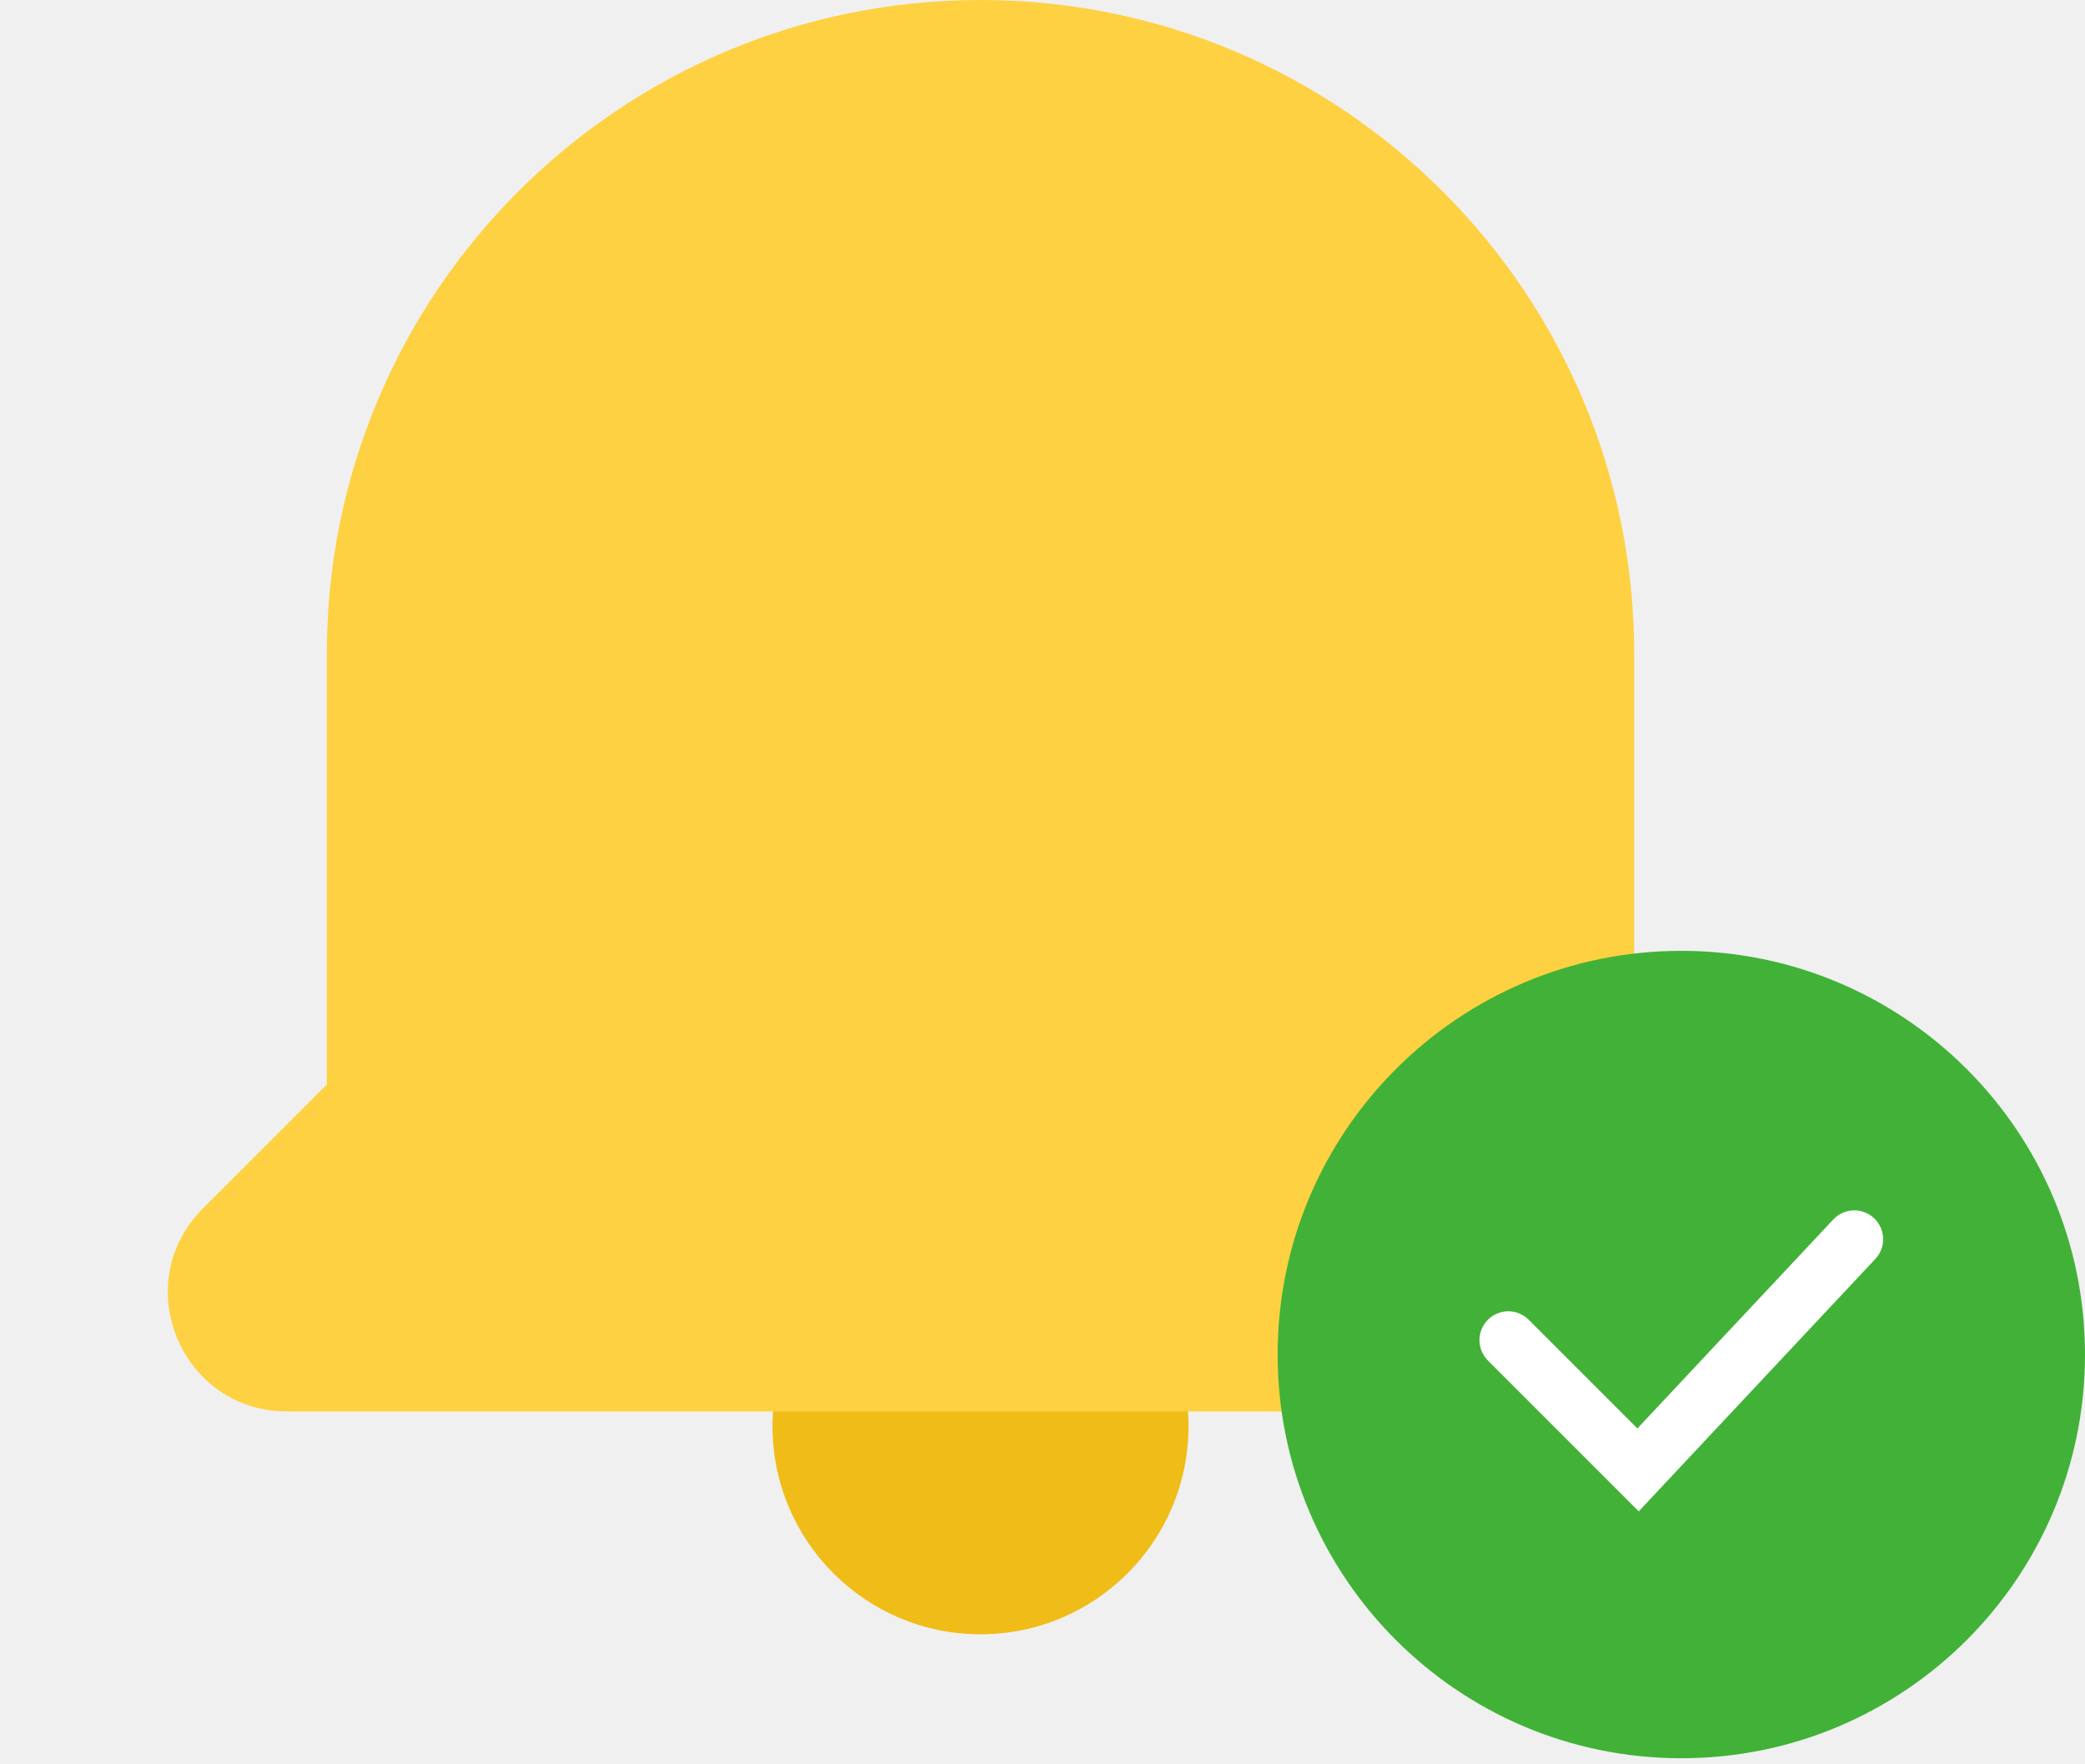
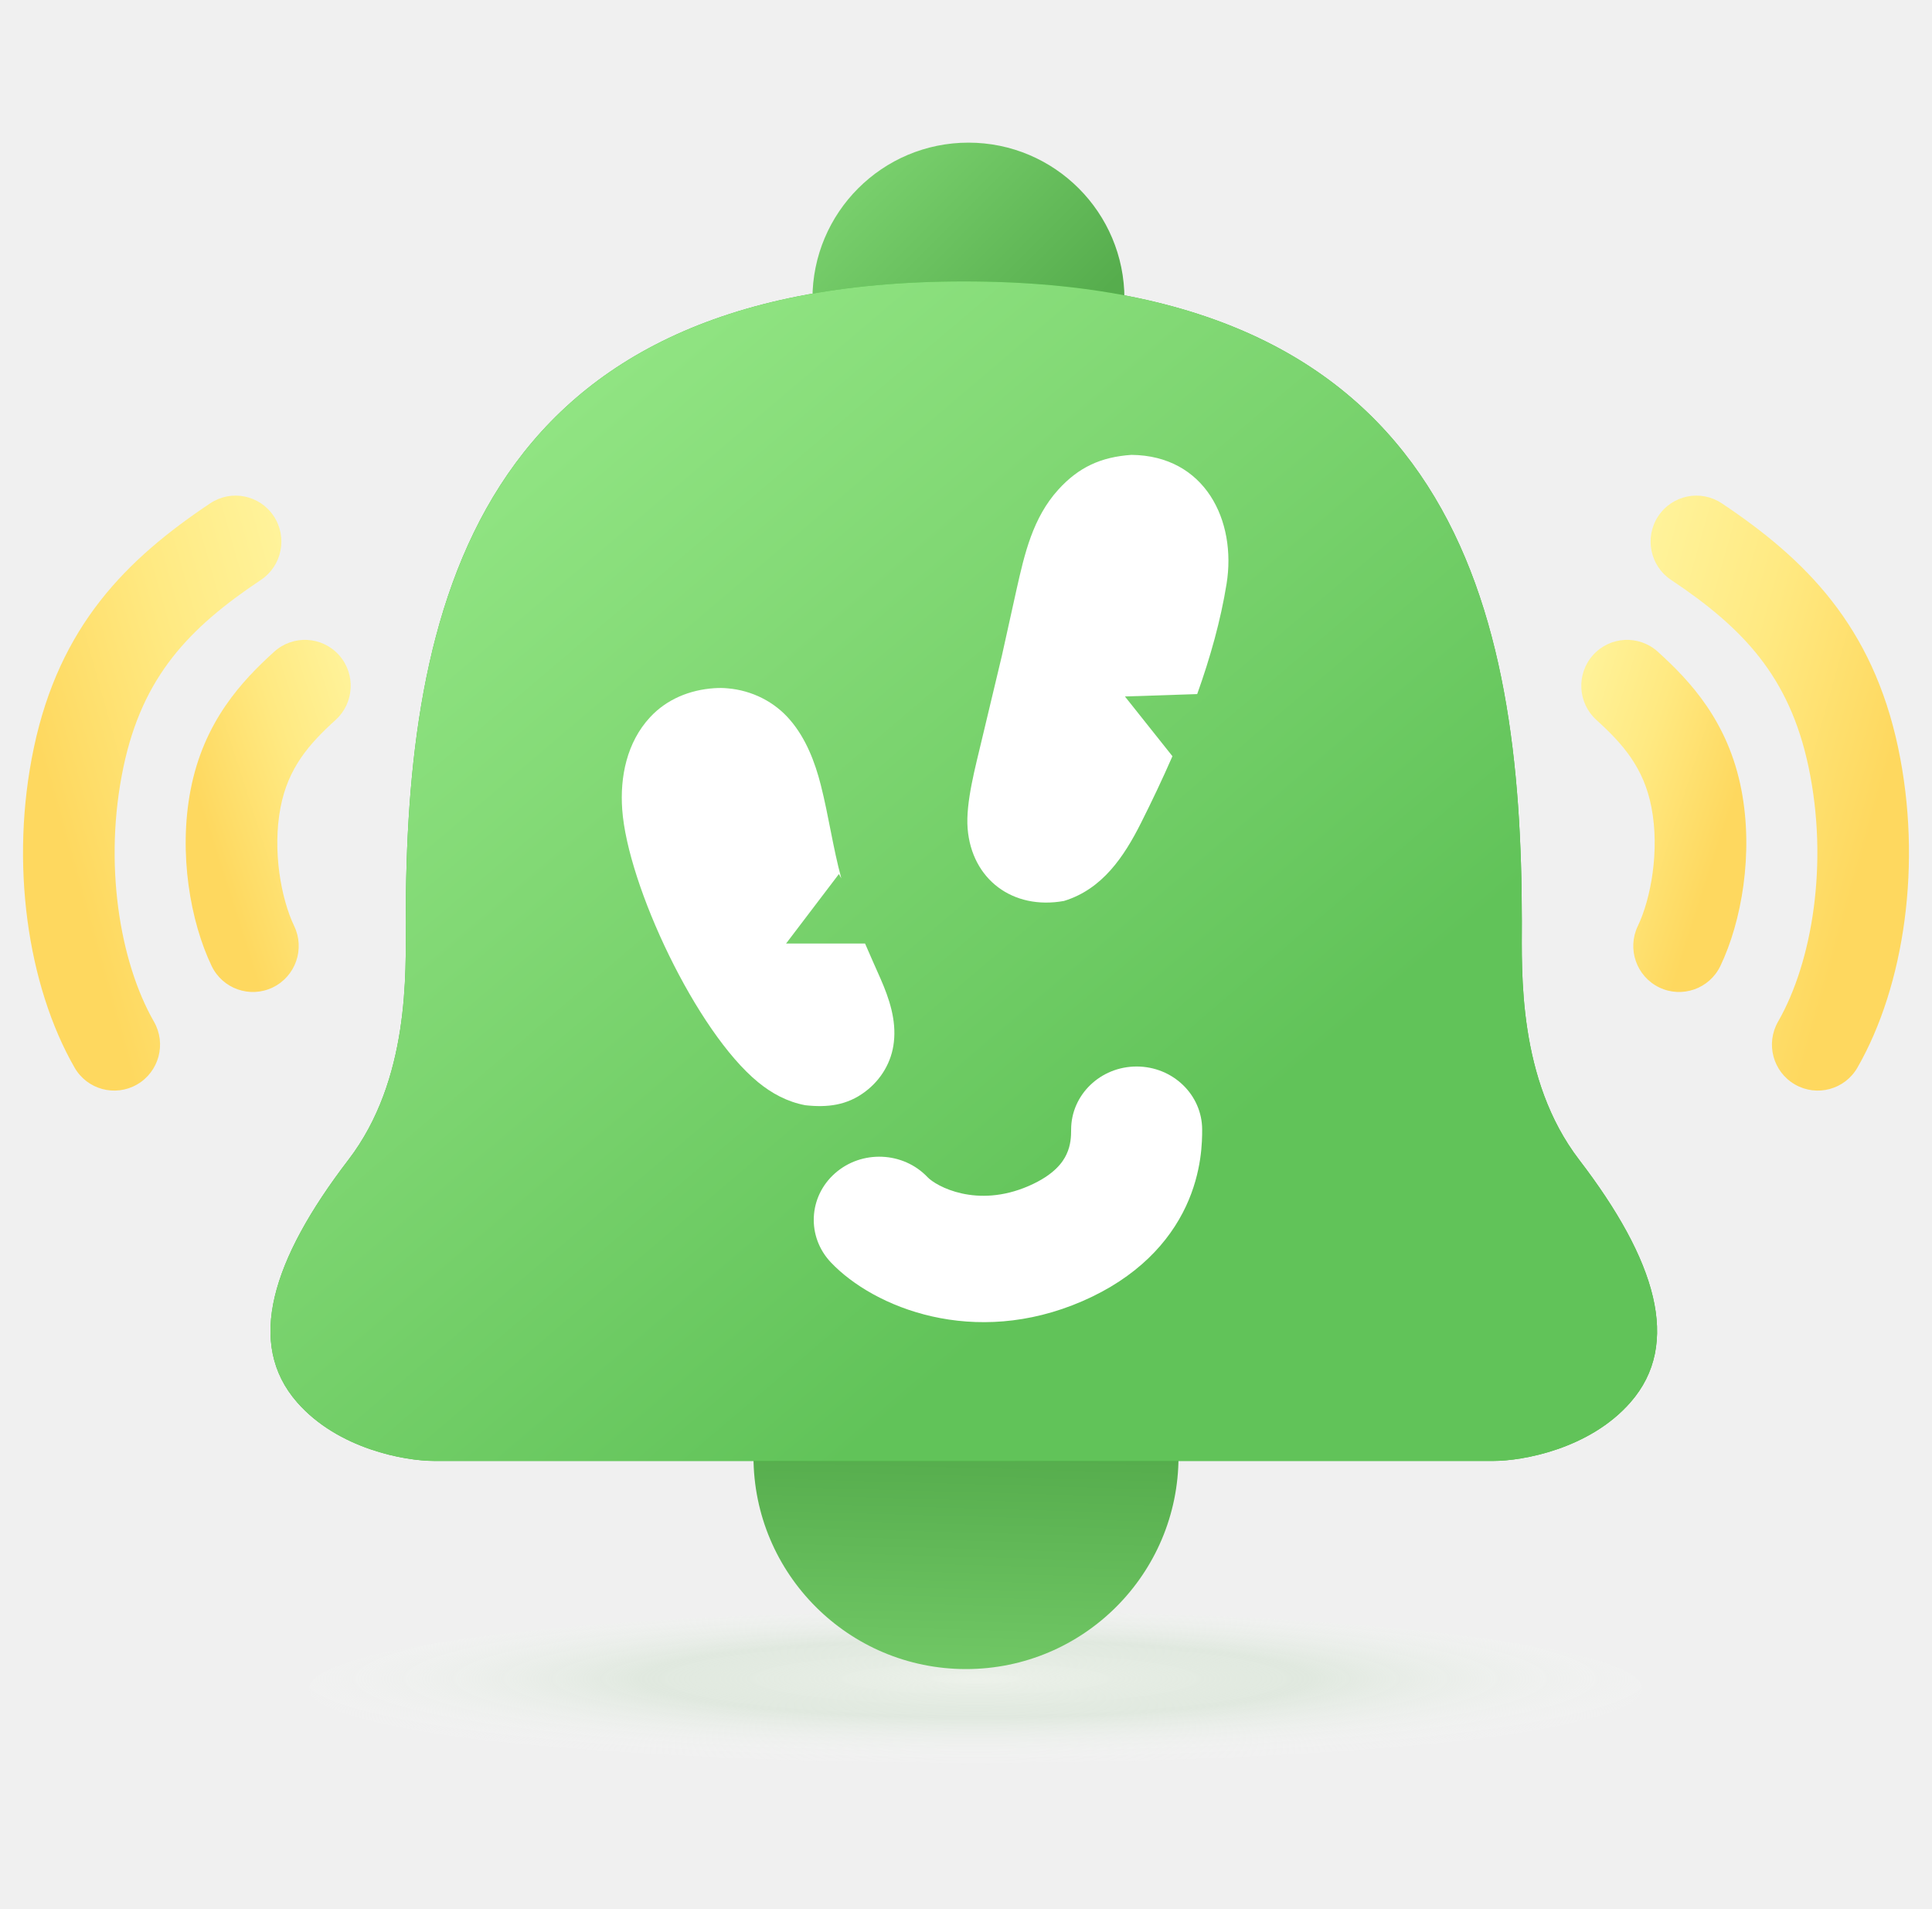
- <svg xmlns="http://www.w3.org/2000/svg" width="188" height="159" viewBox="0 0 188 159" fill="none">
-   <g id="on-04" clip-path="url(#clip0_919_30)">
-     <g id="container">
-       <g id="content">
-         <g id="image">
-           <g id="Group 9">
-             <circle id="Ellipse 110" cx="88.41" cy="128.597" r="18.754" fill="#F0BC17" />
-             <path id="Vector 197" d="M29.47 97.787V58.94C29.47 26.388 55.858 0 88.41 0C120.962 0 147.35 26.388 147.35 58.94V97.787L158.526 108.963C165.277 115.714 160.496 127.257 150.949 127.257H25.872C16.324 127.257 11.543 115.714 18.294 108.963L29.47 97.787Z" fill="#FED142" />
-             <g id="Group 8">
-               <ellipse id="Ellipse 109" cx="151.601" cy="122.13" rx="36.399" ry="36.399" fill="#41B237" />
-               <path id="Vector 196 (Stroke)" d="M165.303 109.953C166.285 108.906 167.93 108.852 168.977 109.834C170.025 110.816 170.078 112.46 169.097 113.508L147.761 136.268L134.162 122.669C133.147 121.653 133.147 120.008 134.162 118.992C135.178 117.977 136.823 117.977 137.839 118.992L147.639 128.793L165.303 109.953Z" fill="white" />
-             </g>
-           </g>
+ <svg xmlns="http://www.w3.org/2000/svg" width="162" height="160" viewBox="0 0 162 160" fill="none">
+   <g id="on-04">
+     <g id="illust">
+       <g id="Frame 74">
+         <ellipse id="Ellipse 97" cx="81.81" cy="141.56" rx="55.89" ry="6.48" fill="url(#paint0_radial_919_30)" />
+         <ellipse id="Ellipse 89" cx="81.205" cy="25.049" rx="13.08" ry="13.089" fill="url(#paint1_linear_919_30)" />
+         <circle id="Ellipse 95" cx="81" cy="122.12" r="17.82" fill="url(#paint2_linear_919_30)" />
+         <g id="Union">
+           <path d="M127.607 77.279C127.607 51.329 122.093 23.595 80.815 23.595C39.536 23.595 34.023 51.329 34.023 77.279C34.023 81.518 34.377 90.506 29.217 97.239C22.768 105.656 20.617 112.669 24.917 117.578C28.357 121.506 33.995 122.488 36.383 122.488H63.374H98.255H125.246C127.635 122.488 133.273 121.506 136.713 117.578C141.013 112.669 138.863 105.655 132.414 97.239C127.254 90.506 127.607 81.518 127.607 77.279Z" fill="#47BA3E" />
+           <path d="M127.607 77.279C127.607 51.329 122.093 23.595 80.815 23.595C39.536 23.595 34.023 51.329 34.023 77.279C34.023 81.518 34.377 90.506 29.217 97.239C22.768 105.656 20.617 112.669 24.917 117.578C28.357 121.506 33.995 122.488 36.383 122.488H63.374H98.255H125.246C127.635 122.488 133.273 121.506 136.713 117.578C141.013 112.669 138.863 105.655 132.414 97.239C127.254 90.506 127.607 81.518 127.607 77.279Z" fill="url(#paint3_linear_919_30)" />
+         </g>
+         <path id="Ellipse 91 (Stroke)" d="M133.579 54.92C134.999 53.339 137.429 53.214 139.005 54.64C141.708 57.086 144.91 60.483 146.018 66.224C147.048 71.56 146.032 77.283 144.255 80.99C143.335 82.907 141.039 83.713 139.128 82.789C137.216 81.865 136.412 79.561 137.332 77.643C138.424 75.365 139.177 71.323 138.475 67.686C137.837 64.385 136.1 62.391 133.861 60.364C132.285 58.938 132.159 56.5 133.579 54.92Z" fill="url(#paint4_linear_919_30)" />
+         <path id="Ellipse 93 (Stroke)" d="M28.421 54.92C27.001 53.339 24.571 53.214 22.995 54.64C20.292 57.086 17.09 60.483 15.982 66.224C14.952 71.56 15.968 77.283 17.745 80.99C18.665 82.907 20.961 83.713 22.872 82.789C24.784 81.865 25.588 79.561 24.668 77.643C23.576 75.365 22.823 71.323 23.525 67.686C24.163 64.385 25.9 62.391 28.139 60.364C29.715 58.938 29.841 56.5 28.421 54.92Z" fill="url(#paint5_linear_919_30)" />
+         <path id="Ellipse 92 (Stroke)" d="M139.046 43.275C140.22 41.502 142.605 41.02 144.372 42.199C151.409 46.894 157.006 52.479 159.164 62.708C161.196 72.336 159.702 82.616 155.749 89.508C154.691 91.353 152.343 91.987 150.504 90.924C148.665 89.861 148.033 87.505 149.091 85.66C151.97 80.64 153.345 72.344 151.648 64.302C150.05 56.727 146.163 52.651 140.12 48.619C138.353 47.441 137.872 45.047 139.046 43.275Z" fill="url(#paint6_linear_919_30)" />
+         <path id="Ellipse 94 (Stroke)" d="M22.954 43.275C21.78 41.502 19.395 41.02 17.628 42.199C10.591 46.894 4.994 52.479 2.836 62.708C0.804 72.336 2.298 82.616 6.251 89.508C7.309 91.353 9.657 91.987 11.496 90.924C13.335 89.861 13.967 87.505 12.909 85.66C10.03 80.64 8.655 72.344 10.352 64.302C11.95 56.727 15.837 52.651 21.88 48.619C23.647 47.441 24.128 45.047 22.954 43.275Z" fill="url(#paint7_linear_919_30)" />
+         <g id="Subtract">
+           <path d="M95.309 89.419C98.342 89.419 100.801 91.789 100.802 94.712C100.802 95.652 100.797 98.241 99.445 101.133C98.029 104.159 95.342 107.103 90.767 109.09C81.657 113.045 73.277 109.634 69.678 105.851C67.628 103.696 67.779 100.348 70.015 98.373C72.251 96.397 75.727 96.543 77.777 98.698C78.495 99.452 81.887 101.333 86.253 99.438C88.415 98.499 89.128 97.424 89.427 96.783C89.789 96.01 89.815 95.285 89.815 94.713C89.815 91.79 92.275 89.419 95.309 89.419Z" fill="white" />
+           <path d="M59.898 57.699C60.315 57.676 60.596 57.672 61.014 57.712C63.069 57.888 64.96 58.848 66.252 60.37C67.579 61.91 68.34 63.904 68.826 65.82C69.484 68.41 69.843 71.062 70.545 73.644L70.34 73.285L65.913 79.109H72.536C72.96 80.095 73.401 81.076 73.835 82.06C74.573 83.739 75.164 85.53 74.951 87.371C74.775 89.011 73.904 90.513 72.538 91.535C71.027 92.673 69.381 92.873 67.522 92.665C66.013 92.381 64.706 91.671 63.553 90.723C58.396 86.485 52.631 74.253 52.173 67.871C51.977 65.144 52.555 62.241 54.51 60.133C55.901 58.633 57.818 57.839 59.898 57.699Z" fill="white" />
+           <path d="M94.873 38.138C101.039 38.198 103.703 43.641 102.85 48.947C102.357 52.011 101.482 55.128 100.386 58.194L94.325 58.394L98.31 63.403C97.469 65.329 96.575 67.208 95.667 69.011C94.242 71.84 92.425 74.557 89.217 75.538C84.927 76.312 81.481 73.735 81.136 69.468C80.96 67.287 81.812 64.22 82.324 62.033L84.013 54.959L85.238 49.423C85.909 46.443 86.594 43.416 88.745 41.046C90.446 39.173 92.316 38.313 94.873 38.138Z" fill="white" />
        </g>
      </g>
    </g>
  </g>
  <defs>
-     <clipPath id="clip0_919_30">
-       <rect width="360" height="800" fill="white" transform="translate(-86 -315.735)" />
-     </clipPath>
+     <radialGradient id="paint0_radial_919_30" cx="0" cy="0" r="1" gradientUnits="userSpaceOnUse" gradientTransform="translate(81.81 140.75) scale(62.8762 7.29)">
+       <stop stop-color="#ECF2E9" stop-opacity="0.8" />
+       <stop offset="0.45" stop-color="#D4E3D2" stop-opacity="0.55" />
+       <stop offset="1" stop-color="white" stop-opacity="0" />
+     </radialGradient>
+     <linearGradient id="paint1_linear_919_30" x1="58.875" y1="21.215" x2="77.386" y2="39.714" gradientUnits="userSpaceOnUse">
+       <stop stop-color="#81D874" />
+       <stop offset="1" stop-color="#56AD4D" />
+     </linearGradient>
+     <linearGradient id="paint2_linear_919_30" x1="82.62" y1="151.28" x2="83.43" y2="122.12" gradientUnits="userSpaceOnUse">
+       <stop stop-color="#81D874" />
+       <stop offset="1" stop-color="#56AD4D" />
+     </linearGradient>
+     <linearGradient id="paint3_linear_919_30" x1="-18.428" y1="58.559" x2="50.595" y2="139.71" gradientUnits="userSpaceOnUse">
+       <stop stop-color="#9DEE8E" />
+       <stop offset="0.5" stop-color="#81D874" />
+       <stop offset="1" stop-color="#61C359" />
+     </linearGradient>
+     <linearGradient id="paint4_linear_919_30" x1="128.746" y1="64.927" x2="144.478" y2="69.986" gradientUnits="userSpaceOnUse">
+       <stop stop-color="#FFF49D" />
+       <stop offset="0.5" stop-color="#FFE981" />
+       <stop offset="1" stop-color="#FED85F" />
+     </linearGradient>
+     <linearGradient id="paint5_linear_919_30" x1="33.254" y1="64.927" x2="17.522" y2="69.986" gradientUnits="userSpaceOnUse">
+       <stop stop-color="#FFF49D" />
+       <stop offset="0.5" stop-color="#FFE981" />
+       <stop offset="1" stop-color="#FED85F" />
+     </linearGradient>
+     <linearGradient id="paint6_linear_919_30" x1="132.874" y1="60.376" x2="157.527" y2="67.315" gradientUnits="userSpaceOnUse">
+       <stop stop-color="#FFF49D" />
+       <stop offset="0.5" stop-color="#FFE981" />
+       <stop offset="1" stop-color="#FED85F" />
+     </linearGradient>
+     <linearGradient id="paint7_linear_919_30" x1="29.126" y1="60.376" x2="4.473" y2="67.315" gradientUnits="userSpaceOnUse">
+       <stop stop-color="#FFF49D" />
+       <stop offset="0.5" stop-color="#FFE981" />
+       <stop offset="1" stop-color="#FED85F" />
+     </linearGradient>
  </defs>
</svg>
